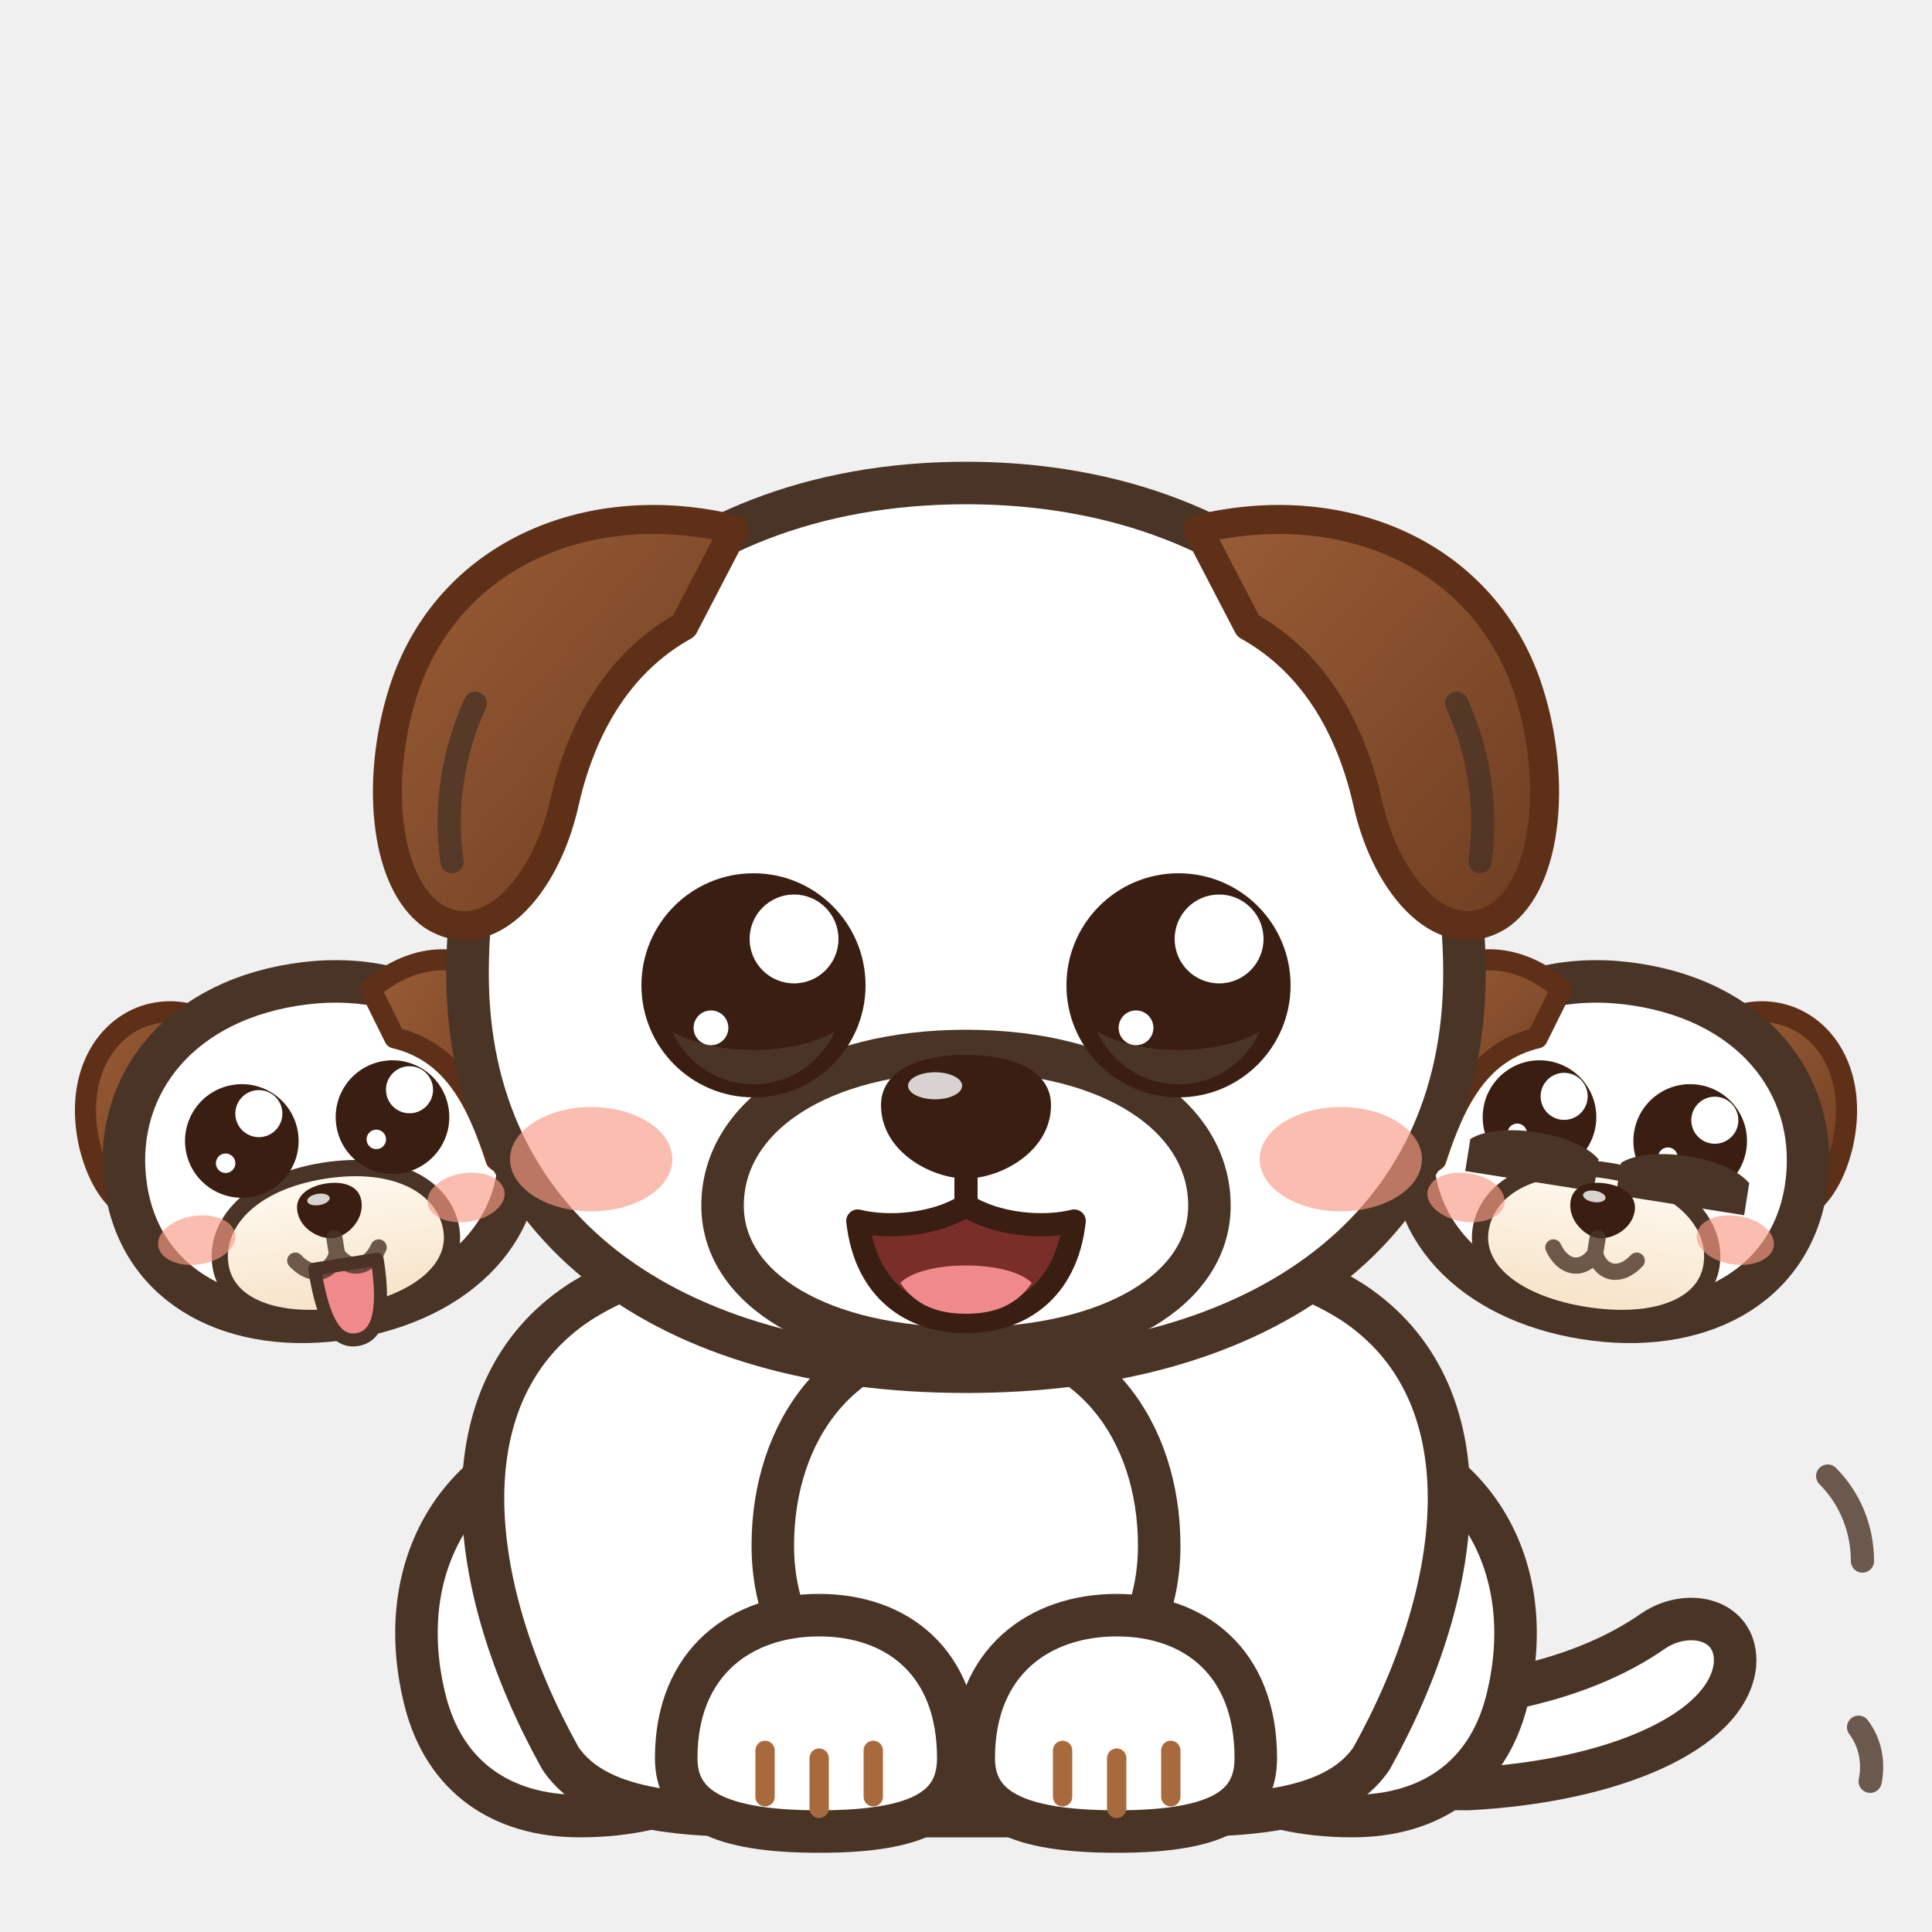
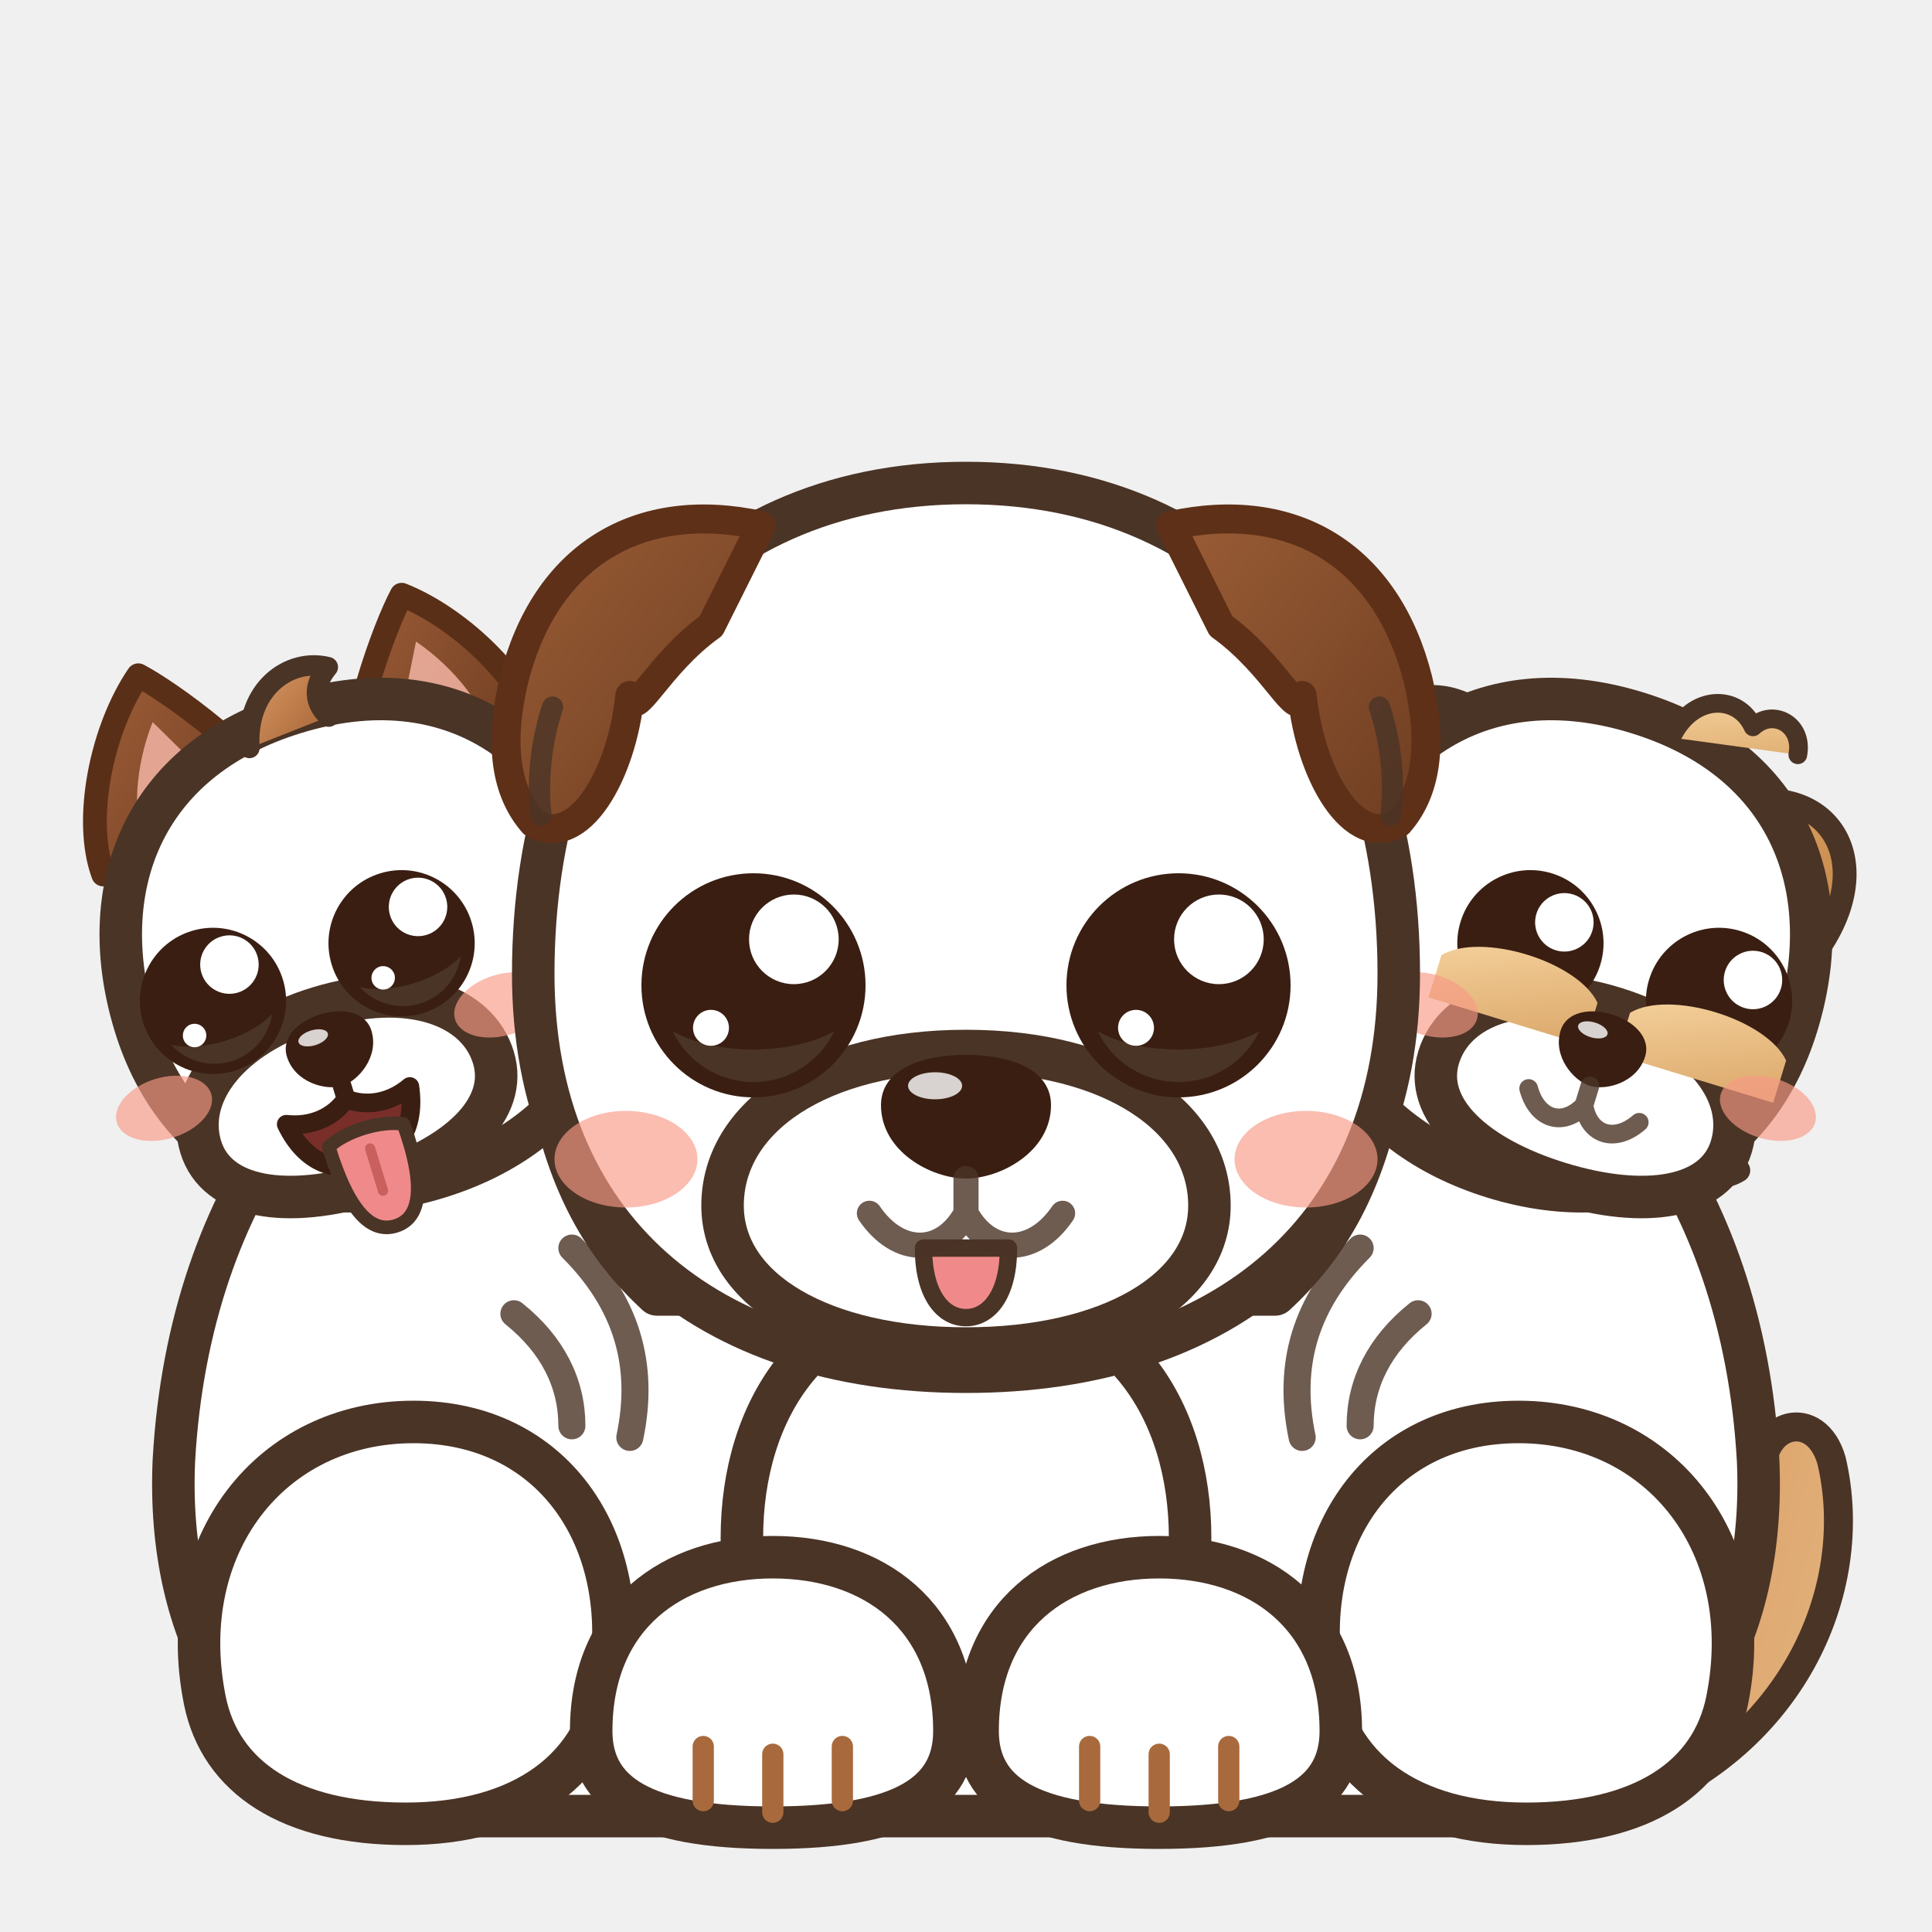
<svg xmlns="http://www.w3.org/2000/svg" viewBox="0 0 100 100" class="drawing" data-page="cerby">
  <defs>
-     <linearGradient id="cerby-f1-ear" x1="0" y1="0" x2="1" y2="1">
+     <linearGradient id="cerby-f1-L-fur" x1="0" y1="0" x2="1" y2="1">
+       <stop offset="0" stop-color="#d99a64" />
+       <stop offset="1" stop-color="#a96638" />
+     </linearGradient>
+     <linearGradient id="cerby-f1-L-ear" x1="0" y1="0" x2="1" y2="1">
+       <stop offset="0" stop-color="#a2603a" />
+       <stop offset="1" stop-color="#6e3d21" />
+     </linearGradient>
+     <linearGradient id="cerby-f1-M-ear" x1="0" y1="0" x2="1" y2="1">
      <stop offset="0" stop-color="#9a5d36" />
      <stop offset="1" stop-color="#6e3d21" />
    </linearGradient>
-     <linearGradient id="cerby-f1-cream" x1="0" y1="0" x2="0" y2="1">
-       <stop offset="0" stop-color="#fffaf1" />
-       <stop offset="1" stop-color="#f6e2c6" />
+     <linearGradient id="cerby-f1-R-fur" x1="0" y1="0" x2="1" y2="1">
+       <stop offset="0" stop-color="#f6d39e" />
+       <stop offset="1" stop-color="#dba76a" />
+     </linearGradient>
+     <linearGradient id="cerby-f1-R-ear" x1="0" y1="0" x2="1" y2="1">
+       <stop offset="0" stop-color="#e0a565" />
+       <stop offset="1" stop-color="#b77a40" />
+     </linearGradient>
+     <linearGradient id="cerby-f1-body" x1="0" y1="0" x2="1" y2=".4">
+       <stop offset="0" stop-color="#c8864f" />
+       <stop offset=".5" stop-color="#dca26a" />
+       <stop offset="1" stop-color="#e2b07a" />
    </linearGradient>
  </defs>
  <g>
-     <path d="M68 88C75.6 88.4 81.6 87.2 85.6 84.4C87.4 83.2 90 83.8 89.8 86.2C89.4 89.6 83.6 92.2 76 92.6C72.6 92.6 69.4 92.4 68 92Z" fill="#ffffff" stroke="#4a3426" stroke-width="2.2" stroke-linejoin="round" stroke-linecap="round" data-kind="fill" data-r="0" />
-     <path d="M94.6 76.4C95.8 77.6 96.4 79.2 96.4 80.8M96.2 89.4C96.8 90.2 97 91.2 96.8 92.2" stroke="#4a3426" stroke-width="1.2" fill="none" stroke-linecap="round" stroke-opacity="0.8" />
-     <path d="M22 88C20 80 25 74 32 74 39 74 42 81 40 88 39 92 35 94 30 94 26 94 23 92 22 88Z" fill="#ffffff" stroke="#4a3426" stroke-width="2.2" stroke-linejoin="round" stroke-linecap="round" data-kind="fill" data-r="1" />
-     <path d="M78 88C80 80 75 74 68 74 61 74 58 81 60 88 61 92 65 94 70 94 74 94 77 92 78 88Z" fill="#ffffff" stroke="#4a3426" stroke-width="2.2" stroke-linejoin="round" stroke-linecap="round" data-kind="fill" data-r="2" />
-     <path d="M29 91C24 82 23 72 30 67.4 36 63.6 43 65 50 65 57 65 64 63.6 70 67.4 77 72 76 82 71 91 69 94 64 94 59 94H41C36 94 31 94 29 91Z" fill="#ffffff" stroke="#4a3426" stroke-width="2.2" stroke-linejoin="round" stroke-linecap="round" data-kind="fill" data-r="3" />
-     <path d="M50 69C56.4 69 60 74 60 80 60 86 55.6 89.6 50 89.6S40 86 40 80C40 74 43.6 69 50 69Z" fill="#ffffff" stroke="#4a3426" stroke-width="2.2" data-kind="fill" data-r="4" stroke-linejoin="round" />
-     <path d="M35 91C35 86 38.4 83.6 42.4 83.6S49.6 86 49.6 91C49.6 93.6 47.6 94.8 42.4 94.8S35 93.6 35 91Z" fill="#ffffff" stroke="#4a3426" stroke-width="2.2" stroke-linejoin="round" stroke-linecap="round" data-kind="fill" data-r="5" />
-     <path d="M50.4 91C50.4 86 53.8 83.6 57.8 83.6S65 86 65 91C65 93.6 63 94.8 57.8 94.8S50.4 93.6 50.4 91Z" fill="#ffffff" stroke="#4a3426" stroke-width="2.2" stroke-linejoin="round" stroke-linecap="round" data-kind="fill" data-r="6" />
-     <path d="M39.6 93v-2.4M42.4 93.6v-2.6M45.2 93v-2.4M55 93v-2.4M57.8 93.6v-2.6M60.6 93v-2.4" stroke="#a86a3c" stroke-width="1" stroke-linecap="round" />
-     <g transform="translate(16.6 59.6) rotate(-9) scale(0.84)">
-       <path d="M-5 -8.6C-9 -12 -14.5 -9 -14 -2.5C-13.6 1.8 -11 3.2 -9.4 1C-9 -2.6 -8 -5.6 -5 -6.4Z" fill="url(#cerby-f1-ear)" stroke="#5e3018" stroke-width="1.3" stroke-linejoin="round" stroke-linecap="round" />
-       <path d="M0 -10.4C7.6 -10.4 12.2 -5.6 12.2 0.4C12.2 6.6 7 10.4 0 10.4S-12.2 6.6 -12.2 0.4C-12.2 -5.6 -7.6 -10.4 0 -10.4Z" fill="#ffffff" stroke="#4a3426" stroke-width="2.62" stroke-linejoin="round" stroke-linecap="round" data-kind="fill" data-r="7" />
-       <path d="M4.6 -9.4C9.6 -12.4 14.4 -9.4 14.2 -2.4C14 2.2 12.2 4 10.6 2.2C10 -1.6 9 -4.8 5.6 -6.2Z" fill="url(#cerby-f1-ear)" stroke="#5e3018" stroke-width="1.3" stroke-linejoin="round" stroke-linecap="round" />
-       <path d="M0 1.2C4.6 1.2 7.2 3.4 7.2 6C7.2 8.6 4.2 10.2 0 10.2S-7.2 8.6 -7.2 6C-7.2 3.4 -4.6 1.2 0 1.2Z" fill="url(#cerby-f1-cream)" stroke="#4a3426" stroke-width="1" />
-       <circle cx="-4.7" cy="-1.4" r="3.5" fill="#3a1e12" />
-       <circle cx="-3.4" cy="-2.9" r="1.45" fill="#fff" />
-       <circle cx="-5.9" cy="-0.2" r=".6" fill="#fff" />
-       <circle cx="4.7" cy="-1.4" r="3.5" fill="#3a1e12" />
-       <circle cx="6" cy="-2.9" r="1.45" fill="#fff" />
-       <circle cx="3.5" cy="-0.2" r=".6" fill="#fff" />
-       <ellipse cx="-8.4" cy="4.2" rx="2.4" ry="1.5" fill="#f79a86" opacity=".65" />
-       <ellipse cx="8.4" cy="4.2" rx="2.4" ry="1.5" fill="#f79a86" opacity=".65" />
-       <path d="M-2 3.4C-2 2.4 -1 2 0 2S2 2.4 2 3.4C2 4.6 0.8 5.4 0 5.4S-2 4.6 -2 3.4Z" fill="#3a1e12" />
-       <ellipse cx="-.6" cy="2.9" rx=".7" ry=".35" fill="#fff" opacity=".8" />
-       <path d="M-1.5 7.1C-1.5 10.6 -0.8 11.8 0.4 11.8S2.4 10.6 2.4 7.1Z" fill="#f08a8a" stroke="#4a3426" stroke-width=".8" stroke-linejoin="round" />
-       <path d="M0 5.4v.9M-2.6 6.4c.8 1.2 2 1.2 2.6 0 .6 1.2 1.8 1.2 2.6 0" fill="none" stroke="#4a3426" stroke-width="1" stroke-linecap="round" stroke-opacity="0.8" />
+     <path d="M82 90C88.6 88.4 91.6 83 91.2 76.4C91 73.6 94 72.8 94.8 75.6C96.4 82.4 92.6 90.6 84 93.6Z" fill="url(#cerby-f1-body)" stroke="#4a3426" stroke-width="1.5" stroke-linejoin="round" stroke-linecap="round" />
+     <path d="M21 94C12.6 92 8.6 84.6 9 75.6C9.4 68.4 11.6 62.6 14.6 58.4L28.6 57C29.6 61.6 31.4 64.6 34 67H66C68.6 64.6 70.4 61.6 71.4 57L85.4 58.4C88.4 62.6 90.6 68.4 91 75.6C91.4 84.6 87.4 92 79 94Z" fill="#ffffff" stroke="#4a3426" stroke-width="2.2" stroke-linejoin="round" stroke-linecap="round" data-kind="fill" data-r="0" />
+     <path d="M29.6 64.6C32.4 67.4 33.4 70.6 32.6 74.4M26.6 68C28.6 69.6 29.6 71.6 29.6 73.8M70.4 64.6C67.6 67.4 66.6 70.6 67.4 74.4M73.4 68C71.4 69.6 70.4 71.6 70.4 73.8" stroke="#4a3426" stroke-width="1.4" fill="none" stroke-linecap="round" stroke-opacity="0.8" />
+     <path d="M50 67C58 67 61.6 73 61.6 79.6 61.6 86 56.4 90 50 90S38.4 86 38.4 79.6C38.4 73 42 67 50 67Z" fill="#ffffff" stroke="#4a3426" stroke-width="2.2" data-kind="fill" data-r="1" stroke-linejoin="round" />
+     <path d="M10.6 88C9 80 14 73.6 21.4 73.6 28.6 73.6 32.6 79.6 31.6 86.6 31 91.6 27 94.4 21 94.4 15 94.4 11.4 92 10.6 88Z" fill="#ffffff" stroke="#4a3426" stroke-width="2.2" stroke-linejoin="round" stroke-linecap="round" data-kind="fill" data-r="2" />
+     <path d="M89.4 88C91 80 86 73.6 78.6 73.6 71.4 73.6 67.4 79.6 68.4 86.6 69 91.6 73 94.4 79 94.4 85 94.4 88.6 92 89.4 88Z" fill="#ffffff" stroke="#4a3426" stroke-width="2.2" stroke-linejoin="round" stroke-linecap="round" data-kind="fill" data-r="3" />
+     <path d="M30.6 89.6C30.6 83.6 34.8 80.6 40 80.6S49.4 83.6 49.4 89.6C49.4 92.8 46.8 94.6 40 94.6S30.6 92.8 30.6 89.6Z" fill="#ffffff" stroke="#4a3426" stroke-width="2.2" stroke-linejoin="round" stroke-linecap="round" data-kind="fill" data-r="4" />
+     <path d="M50.6 89.6C50.6 83.6 54.8 80.6 60 80.6S69.4 83.6 69.4 89.6C69.4 92.8 66.8 94.6 60 94.6S50.6 92.8 50.6 89.6Z" fill="#ffffff" stroke="#4a3426" stroke-width="2.2" stroke-linejoin="round" stroke-linecap="round" data-kind="fill" data-r="5" />
+     <path d="M36.4 93.2v-2.8M40 93.8v-3M43.6 93.2v-2.8M56.4 93.2v-2.8M60 93.8v-3M63.6 93.2v-2.8" stroke="#a86a3c" stroke-width="1.1" stroke-linecap="round" />
+     <g transform="translate(19 49) rotate(-17) scale(0.88)">
+       <path d="M-1.6 -8.6C-3 -12.8 -6.6 -17.6 -8.2 -19.2C-11.2 -16.8 -13.8 -12 -13.6 -8.6Z" fill="url(#cerby-f1-L-ear)" stroke="#5a2f17" stroke-width="1.4" stroke-linejoin="round" stroke-linecap="round" />
+       <path d="M-5 -10C-5.8 -12 -7.6 -15.2 -8.2 -16.32C-10 -14.08 -11 -11.2 -10.6 -10Z" fill="#f2b4a2" opacity=".85" />
+       <path d="M1.4 -8.6C2.8 -12.8 6.4 -17.6 8 -19.2C11 -16.8 13.6 -12 13.4 -8.6Z" fill="url(#cerby-f1-L-ear)" stroke="#5a2f17" stroke-width="1.4" stroke-linejoin="round" stroke-linecap="round" />
+       <path d="M4.8 -10C5.6 -12 7.4 -15.2 8 -16.32C9.8 -14.08 10.8 -11.2 10.4 -10Z" fill="#f2b4a2" opacity=".85" />
+       <path d="M0 -14.4C9.6 -14.4 14.4 -7.8 14.4 0.4C14.4 8.8 8.6 14.2 0 14.2S-14.4 8.8 -14.4 0.4C-14.4 -7.8 -9.6 -14.4 0 -14.4Z" fill="#ffffff" stroke="#4a3426" stroke-width="2.5" stroke-linejoin="round" stroke-linecap="round" data-kind="fill" data-r="6" />
+       <path d="M-3.2 -13.2C-2.4 -16.6 .6 -17.6 2.6 -16.4 1.4 -15.6 1.2 -14.6 1.8 -13.6" fill="url(#cerby-f1-L-fur)" stroke="#4a3426" stroke-width="1.2" stroke-linejoin="round" stroke-linecap="round" />
+       <g transform="translate(-3.8 0)">
+         <path d="M0 2.6C5.6 2.6 9 5.2 9 8.4C9 11.6 5.2 13.4 0 13.4S-9 11.6 -9 8.4C-9 5.2 -5.6 2.6 0 2.6Z" fill="#ffffff" stroke="#4a3426" stroke-width="2.5" data-kind="fill" data-r="7" stroke-linejoin="round" />
+         <circle cx="-5.8" cy="0.4" r="4.3" fill="#3a1e12" />
+         <path d="M-8.9 2.16A3.44 3.44 0 0 0 -2.7 2.16 4.13 2.06 0 0 1 -8.9 2.16Z" fill="#4a3426" />
+         <circle cx="-4.25" cy="-1.36" r="1.72" fill="#fff" />
+         <circle cx="-7.43" cy="2.03" r="0.69" fill="#fff" />
+         <circle cx="5.8" cy="0.4" r="4.3" fill="#3a1e12" />
+         <path d="M2.7 2.16A3.44 3.44 0 0 0 8.9 2.16 4.13 2.06 0 0 1 2.7 2.16Z" fill="#4a3426" />
+         <circle cx="7.35" cy="-1.36" r="1.72" fill="#fff" />
+         <circle cx="4.17" cy="2.03" r="0.69" fill="#fff" />
+         <ellipse cx="-10.4" cy="5.6" rx="2.9" ry="1.8" fill="#f79a86" opacity=".65" />
+         <ellipse cx="10.4" cy="5.6" rx="2.9" ry="1.8" fill="#f79a86" opacity=".65" />
+         <path d="M-2.6 4.8C-2.6 3.6 -1.3 3 0 3S2.6 3.6 2.6 4.8C2.6 6.4 1 7.4 0 7.4S-2.6 6.4 -2.6 4.8Z" fill="#3a1e12" />
+         <ellipse cx="-.8" cy="4.2" rx=".9" ry=".45" fill="#fff" opacity=".8" />
+         <path d="M0 7.4v.8M-3.8 8.6C-2.4 9.2 -1 9 0 8.2 1 9 2.4 9.2 3.8 8.6 3.4 11.2 1.8 12.2 0 12.2S-3.4 11.2 -3.8 8.6Z" fill="#7a2e2a" stroke="#3a1e12" stroke-width="1.1" stroke-linejoin="round" stroke-linecap="round" />
+         <path d="M-1.8 10.6C-1.8 14.8 -.8 16.2 .6 16.2S3 14.8 2.8 10.6C1.6 10 -.6 10 -1.8 10.6Z" fill="#f08a8a" stroke="#4a3426" stroke-width=".8" stroke-linejoin="round" />
+         <path d="M.5 11.4v2.6" stroke="#c9605e" stroke-width=".6" stroke-linecap="round" />
+       </g>
    </g>
-     <g transform="translate(83.4 59.6) rotate(9) scale(0.84)">
-       <path d="M5 -8.6C9 -12 14.5 -9 14 -2.5C13.6 1.8 11 3.2 9.4 1C9 -2.6 8 -5.6 5 -6.4Z" fill="url(#cerby-f1-ear)" stroke="#5e3018" stroke-width="1.3" stroke-linejoin="round" stroke-linecap="round" />
-       <path d="M0 -10.4C7.6 -10.4 12.2 -5.6 12.2 0.4C12.2 6.6 7 10.4 0 10.4S-12.2 6.6 -12.2 0.4C-12.2 -5.6 -7.6 -10.4 0 -10.4Z" fill="#ffffff" stroke="#4a3426" stroke-width="2.62" stroke-linejoin="round" stroke-linecap="round" data-kind="fill" data-r="8" />
-       <path d="M-4.6 -9.4C-9.6 -12.4 -14.4 -9.4 -14.2 -2.4C-14 2.2 -12.2 4 -10.6 2.2C-10 -1.6 -9 -4.8 -5.6 -6.2Z" fill="url(#cerby-f1-ear)" stroke="#5e3018" stroke-width="1.3" stroke-linejoin="round" stroke-linecap="round" />
-       <path d="M0 1.2C4.6 1.2 7.2 3.4 7.2 6C7.2 8.6 4.2 10.2 0 10.2S-7.2 8.6 -7.2 6C-7.2 3.4 -4.6 1.2 0 1.2Z" fill="url(#cerby-f1-cream)" stroke="#4a3426" stroke-width="1" />
-       <circle cx="-4.7" cy="-1.4" r="3.5" fill="#3a1e12" />
-       <circle cx="-3.4" cy="-2.9" r="1.45" fill="#fff" />
-       <circle cx="-5.9" cy="-0.2" r=".6" fill="#fff" />
-       <path d="M-8.7 0.6C-7.1 -0.8 -2.3 -0.8 -0.7 0.6L-0.7 2.6L-8.7 2.6Z" fill="#4a3426" />
-       <circle cx="4.7" cy="-1.4" r="3.5" fill="#3a1e12" />
-       <circle cx="6" cy="-2.9" r="1.45" fill="#fff" />
-       <circle cx="3.5" cy="-0.2" r=".6" fill="#fff" />
-       <path d="M0.7 0.6C2.3 -0.8 7.1 -0.8 8.7 0.6L8.7 2.6L0.7 2.6Z" fill="#4a3426" />
-       <ellipse cx="-8.4" cy="4.2" rx="2.4" ry="1.5" fill="#f79a86" opacity=".65" />
-       <ellipse cx="8.4" cy="4.2" rx="2.4" ry="1.5" fill="#f79a86" opacity=".65" />
-       <path d="M-2 3.4C-2 2.4 -1 2 0 2S2 2.4 2 3.4C2 4.6 0.8 5.4 0 5.4S-2 4.6 -2 3.4Z" fill="#3a1e12" />
-       <ellipse cx="-.6" cy="2.9" rx=".7" ry=".35" fill="#fff" opacity=".8" />
-       <path d="M0 5.4v.9M-2.6 6.4c.8 1.2 2 1.2 2.6 0 .6 1.2 1.8 1.2 2.6 0" fill="none" stroke="#4a3426" stroke-width="1" stroke-linecap="round" stroke-opacity="0.8" />
+     <g transform="translate(81 49) rotate(17) scale(0.88)">
+       <path d="M-8 -11.4C-13 -13.6 -16.8 -9 -13.52 -2.4C-14.24 0 -13.76 3.4 -12.64 4.4C-13.12 7.4 -11.84 10.2 -13.6 9.6C-12.2 11.2 -9.6 10 -10.4 7C-11.4 2 -11 -3 -7 -7Z" fill="url(#cerby-f1-R-ear)" stroke="#4a3426" stroke-width="1.4" stroke-linejoin="round" stroke-linecap="round" />
+       <path d="M8 -11.4C13 -13.6 16.8 -9 13.52 -2.4C14.24 0 13.76 3.4 12.64 4.4C13.12 7.4 11.84 10.2 13.6 9.6C12.2 11.2 9.6 10 10.4 7C11.4 2 11 -3 7 -7Z" fill="url(#cerby-f1-R-ear)" stroke="#4a3426" stroke-width="1.4" stroke-linejoin="round" stroke-linecap="round" />
+       <path d="M0 -14.4C9.6 -14.4 14.4 -7.8 14.4 0.4C14.4 8.8 8.6 14.2 0 14.2S-14.4 8.8 -14.4 0.4C-14.4 -7.8 -9.6 -14.4 0 -14.4Z" fill="#ffffff" stroke="#4a3426" stroke-width="2.5" stroke-linejoin="round" stroke-linecap="round" data-kind="fill" data-r="8" />
+       <g transform="translate(3.8 0)">
+         <path d="M0 2.6C5.6 2.6 9 5.2 9 8.4C9 11.6 5.2 13.4 0 13.4S-9 11.6 -9 8.4C-9 5.2 -5.6 2.6 0 2.6Z" fill="#ffffff" stroke="#4a3426" stroke-width="2.5" data-kind="fill" data-r="9" stroke-linejoin="round" />
+         <circle cx="-5.8" cy="0.4" r="4.3" fill="#3a1e12" />
+         <path d="M-8.9 2.16A3.44 3.44 0 0 0 -2.7 2.16 4.13 2.06 0 0 1 -8.9 2.16Z" fill="#4a3426" />
+         <circle cx="-4.25" cy="-1.36" r="1.72" fill="#fff" />
+         <circle cx="-7.43" cy="2.03" r="0.69" fill="#fff" />
+         <path d="M-10.6 2.6C-8.8 .6 -2.8 .6 -1 2.6L-1 5.2L-10.6 5.2Z" fill="url(#cerby-f1-R-fur)" />
+         <circle cx="5.8" cy="0.4" r="4.3" fill="#3a1e12" />
+         <path d="M2.7 2.16A3.44 3.44 0 0 0 8.9 2.16 4.13 2.06 0 0 1 2.7 2.16Z" fill="#4a3426" />
+         <circle cx="7.35" cy="-1.36" r="1.72" fill="#fff" />
+         <circle cx="4.17" cy="2.03" r="0.69" fill="#fff" />
+         <path d="M1 2.6C2.8 .6 8.8 .6 10.6 2.6L10.6 5.2L1 5.2Z" fill="url(#cerby-f1-R-fur)" />
+         <ellipse cx="-10.4" cy="5.6" rx="2.9" ry="1.8" fill="#f79a86" opacity=".65" />
+         <ellipse cx="10.4" cy="5.6" rx="2.9" ry="1.8" fill="#f79a86" opacity=".65" />
+         <path d="M-2.6 4.8C-2.6 3.6 -1.3 3 0 3S2.6 3.6 2.6 4.8C2.6 6.4 1 7.4 0 7.4S-2.6 6.4 -2.6 4.8Z" fill="#3a1e12" />
+         <ellipse cx="-.8" cy="4.2" rx=".9" ry=".45" fill="#fff" opacity=".8" />
+         <path d="M0 7.4v1M-3.4 8.6c1 1.6 2.6 1.6 3.4 0 .8 1.6 2.4 1.6 3.4 0" fill="none" stroke="#4a3426" stroke-width="1.1" stroke-linecap="round" stroke-opacity="0.8" />
+         <path d="M-1.4 -13.6C-1 -16.4 1.6 -17.2 3 -15.6 3.8 -17 5.8 -16.6 6 -14.8" fill="url(#cerby-f1-R-fur)" stroke="#4a3426" stroke-width="1.1" stroke-linejoin="round" stroke-linecap="round" />
+       </g>
    </g>
-     <path d="M50 25C65.8 25 75.8 35.6 75.8 50.4 75.8 63.6 65.4 71 50 71S24.2 63.6 24.2 50.4C24.2 35.6 34.2 25 50 25Z" fill="#ffffff" stroke="#4a3426" stroke-width="2.2" stroke-linejoin="round" stroke-linecap="round" data-kind="fill" data-r="9" />
-     <path d="M38 27.4C30.6 25.6 23.4 28.6 21 35.4 19.4 40 19.8 45.6 22.4 47.4 25.2 49.2 28.2 46 29.2 41.6 30 38 31.8 34.4 35.4 32.4Z" fill="url(#cerby-f1-ear)" stroke="#5e3018" stroke-width="1.5" stroke-linejoin="round" stroke-linecap="round" />
-     <path d="M62 27.4C69.4 25.6 76.6 28.6 79 35.4 80.6 40 80.2 45.6 77.6 47.4 74.8 49.2 71.8 46 70.8 41.6 70 38 68.2 34.4 64.6 32.4Z" fill="url(#cerby-f1-ear)" stroke="#5e3018" stroke-width="1.5" stroke-linejoin="round" stroke-linecap="round" />
-     <path d="M24.6 36.4C23.4 39 23 42 23.4 44.6M75.4 36.4C76.6 39 77 42 76.6 44.6" stroke="#4a3426" stroke-width="1.2" fill="none" stroke-linecap="round" stroke-opacity="0.8" />
-     <path d="M50 54.4C57.6 54.4 62.6 57.8 62.6 62.4 62.6 66.8 57.4 69.8 50 69.8S37.4 66.8 37.4 62.4C37.4 57.8 42.4 54.4 50 54.4Z" fill="#ffffff" stroke="#4a3426" stroke-width="2.2" data-kind="fill" data-r="10" stroke-linejoin="round" />
+     <path d="M50 25C64 25 72.4 35.6 72.4 50.4 72.4 63.6 63.4 71 50 71S27.6 63.6 27.6 50.4C27.6 35.6 36 25 50 25Z" fill="#ffffff" stroke="#4a3426" stroke-width="2.2" stroke-linejoin="round" stroke-linecap="round" data-kind="fill" data-r="10" />
+     <path d="M39.4 27.2C33 25.8 28.2 28.8 26.6 35.2 25.8 38.6 26.2 41 27.6 42.6 30 44 32.2 40 32.6 36 32.8 37.4 34 34.4 36.8 32.4Z" fill="url(#cerby-f1-M-ear)" stroke="#5e3018" stroke-width="1.5" stroke-linejoin="round" stroke-linecap="round" />
+     <path d="M60.6 27.2C67 25.8 71.8 28.8 73.4 35.2 74.2 38.6 73.8 41 72.4 42.6 70 44 67.8 40 67.4 36 67.2 37.4 66 34.4 63.2 32.4Z" fill="url(#cerby-f1-M-ear)" stroke="#5e3018" stroke-width="1.5" stroke-linejoin="round" stroke-linecap="round" />
+     <path d="M28.6 36.6C28 38.4 27.8 40.4 28 42.2M71.4 36.6C72 38.4 72.2 40.4 72 42.2" stroke="#4a3426" stroke-width="1.1" fill="none" stroke-linecap="round" stroke-opacity="0.8" />
+     <path d="M50 54.4C57.6 54.4 62.6 57.8 62.6 62.4 62.6 66.8 57.4 69.8 50 69.8S37.4 66.8 37.4 62.4C37.4 57.8 42.4 54.4 50 54.4Z" fill="#ffffff" stroke="#4a3426" stroke-width="2.2" data-kind="fill" data-r="11" stroke-linejoin="round" />
    <circle cx="39" cy="51" r="5.8" fill="#3a1e12" />
-     <path d="M34.8 53.4A4.6 4.6 0 0 0 43.2 53.4 5.6 2.8 0 0 1 34.8 53.4Z" fill="#4a3426" />
-     <circle cx="41.1" cy="48.6" r="2.3" fill="#fff" />
-     <circle cx="36.8" cy="53.2" r=".9" fill="#fff" />
+     <path d="M34.82 53.38A4.64 4.64 0 0 0 43.18 53.38 5.57 2.78 0 0 1 34.82 53.38Z" fill="#4a3426" />
+     <circle cx="41.09" cy="48.62" r="2.32" fill="#fff" />
+     <circle cx="36.8" cy="53.2" r="0.93" fill="#fff" />
    <circle cx="61" cy="51" r="5.8" fill="#3a1e12" />
-     <path d="M56.8 53.4A4.6 4.6 0 0 0 65.2 53.4 5.6 2.8 0 0 1 56.8 53.4Z" fill="#4a3426" />
-     <circle cx="63.1" cy="48.6" r="2.3" fill="#fff" />
-     <circle cx="58.8" cy="53.2" r=".9" fill="#fff" />
-     <ellipse cx="30.6" cy="60" rx="4.2" ry="2.7" fill="#f79a86" opacity=".65" />
-     <ellipse cx="69.4" cy="60" rx="4.2" ry="2.7" fill="#f79a86" opacity=".65" />
+     <path d="M56.82 53.38A4.64 4.64 0 0 0 65.18 53.38 5.57 2.78 0 0 1 56.82 53.38Z" fill="#4a3426" />
+     <circle cx="63.09" cy="48.62" r="2.32" fill="#fff" />
+     <circle cx="58.8" cy="53.2" r="0.93" fill="#fff" />
+     <ellipse cx="32.4" cy="60" rx="3.7" ry="2.5" fill="#f79a86" opacity=".65" />
+     <ellipse cx="67.6" cy="60" rx="3.7" ry="2.5" fill="#f79a86" opacity=".65" />
    <path d="M45.6 57.2C45.6 55.4 47.6 54.6 50 54.6S54.4 55.4 54.4 57.2C54.4 59.6 51.8 61 50 61S45.6 59.6 45.6 57.2Z" fill="#3a1e12" />
    <ellipse cx="48.4" cy="56.2" rx="1.4" ry=".7" fill="#fff" opacity=".8" />
-     <path d="M50 61v1.4M44.4 63.2C46 63.6 48.4 63.4 50 62.4 51.6 63.4 54 63.6 55.6 63.2 55.2 66.8 52.8 68.4 50 68.4S44.8 66.8 44.4 63.2Z" fill="#7a2e2a" stroke="#3a1e12" stroke-width="1.2" stroke-linejoin="round" stroke-linecap="round" />
-     <path d="M46.6 66.4C47.8 65.2 52.2 65.2 53.4 66.4 52.6 67.6 51.4 68 50 68S47.4 67.6 46.6 66.4Z" fill="#f08a8a" />
+     <path d="M47.8 64.6C47.8 67 48.8 68.2 50 68.2S52.2 67 52.2 64.6Z" fill="#f08a8a" stroke="#4a3426" stroke-width=".9" stroke-linejoin="round" />
+     <path d="M50 61v1.6M45 62.8c1.5 2.2 3.8 2.2 5 0 1.2 2.2 3.5 2.2 5 0" fill="none" stroke="#4a3426" stroke-width="1.3" stroke-linecap="round" stroke-opacity="0.8" />
  </g>
</svg>
